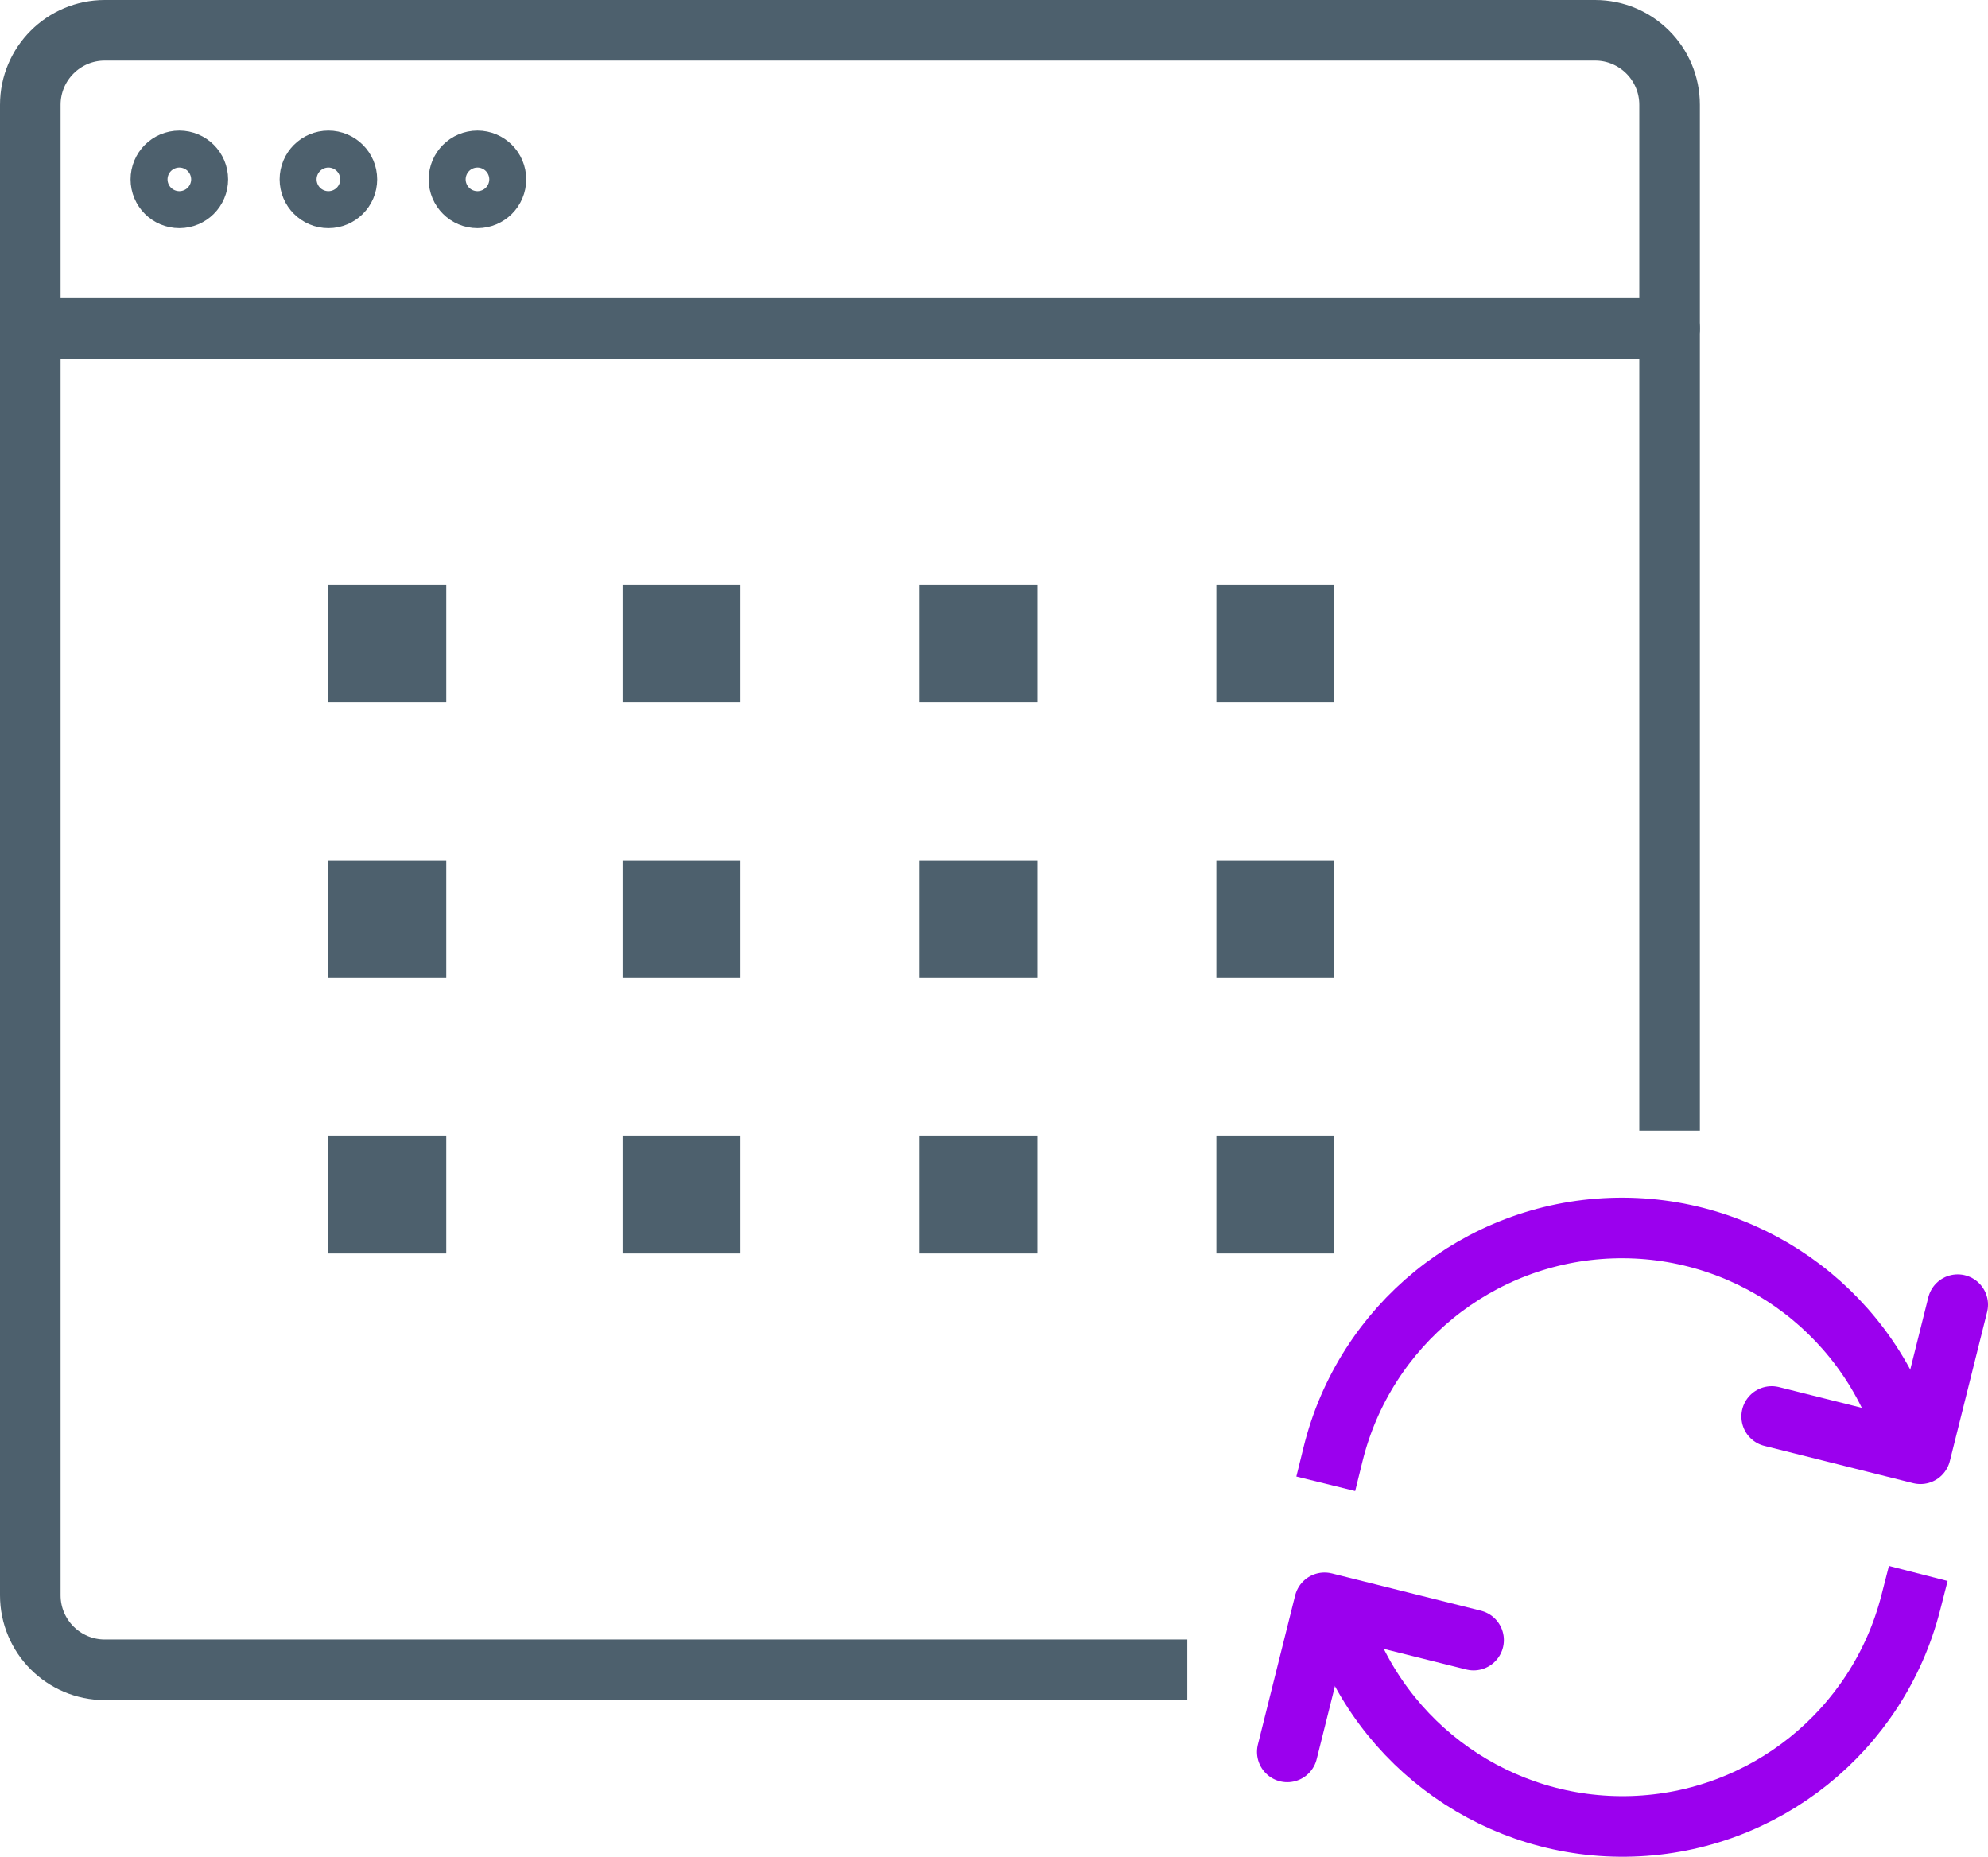
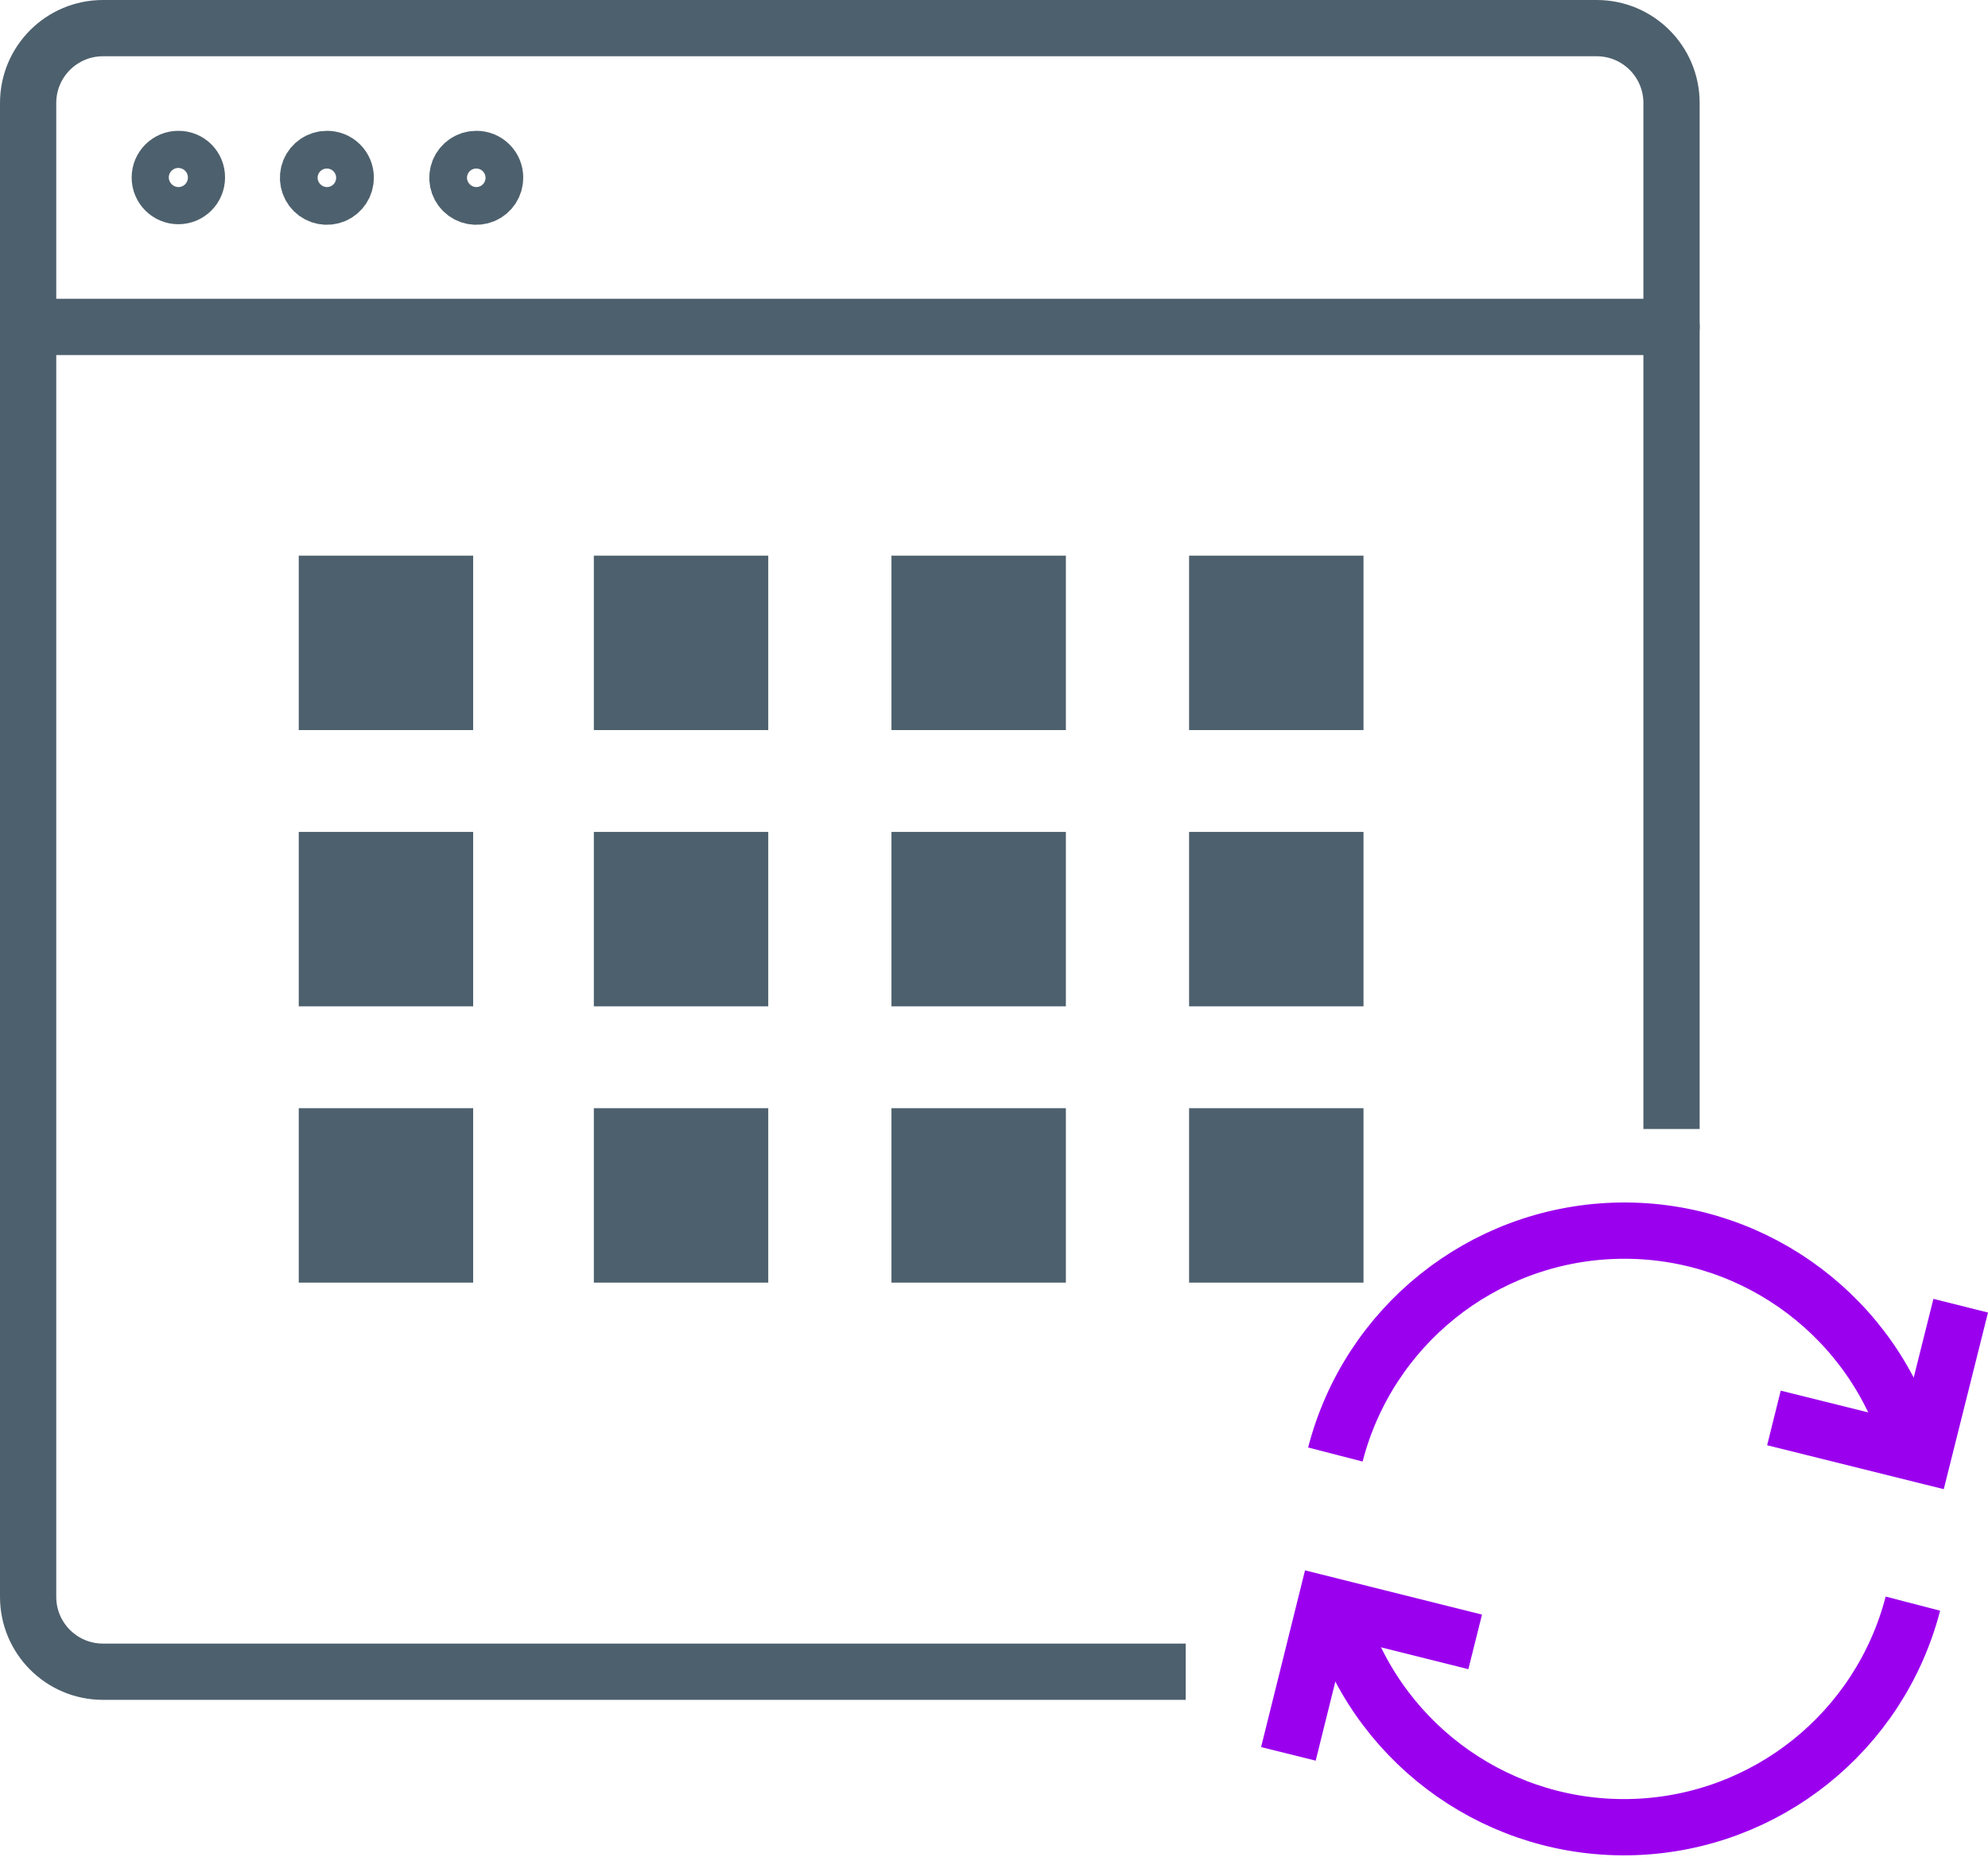
- <svg xmlns="http://www.w3.org/2000/svg" viewBox="0 0 65.62 61.27">
-   <defs>
-     <style>.a{fill:#4d606d;}.b,.c,.d,.e{fill:none;stroke-linejoin:round;stroke-width:2px;}.b,.c{stroke:#4d606d;}.b,.d{stroke-linecap:square;}.c,.e{stroke-linecap:round;}.d,.e{stroke:#9b00ee;}</style>
-   </defs>
-   <rect class="a" x="20.55" y="19.29" width="3.89" height="3.89" />
-   <rect class="a" x="10.84" y="19.29" width="3.89" height="3.89" />
-   <rect class="a" x="30.35" y="19.29" width="3.89" height="3.89" />
-   <rect class="a" x="40.15" y="19.29" width="3.89" height="3.89" />
-   <rect class="a" x="20.55" y="28.39" width="3.89" height="3.89" />
-   <rect class="a" x="30.35" y="28.39" width="3.89" height="3.89" />
-   <rect class="a" x="20.55" y="37.48" width="3.89" height="3.89" />
-   <rect class="a" x="10.84" y="28.39" width="3.89" height="3.89" />
-   <rect class="a" x="10.84" y="37.48" width="3.89" height="3.89" />
-   <rect class="a" x="30.35" y="37.48" width="3.89" height="3.89" />
-   <rect class="a" x="40.15" y="28.39" width="3.89" height="3.89" />
-   <rect class="a" x="40.15" y="37.48" width="3.89" height="3.89" />
-   <path class="b" d="M38.19,55.11H3.46A2.46,2.46,0,0,1,1,52.65V3.46A2.46,2.46,0,0,1,3.46,1H52.65a2.46,2.46,0,0,1,2.46,2.46V36.32" />
-   <circle class="c" cx="5.92" cy="5.92" r="0.61" />
-   <circle class="c" cx="10.84" cy="5.92" r="0.61" />
-   <circle class="c" cx="15.76" cy="5.92" r="0.61" />
-   <line class="c" x1="1" y1="10.84" x2="55.11" y2="10.84" />
-   <path class="d" d="M44.22,53.5a9.82,9.82,0,0,0,18.85-.6" />
-   <path class="d" d="M62.88,47.33A9.82,9.82,0,0,0,44,48" />
-   <polyline class="e" points="58.48 46.75 63.39 47.98 64.62 43.06" />
-   <polyline class="e" points="42.49 57.82 43.72 52.9 48.64 54.13" />
+ <svg xmlns="http://www.w3.org/2000/svg" viewBox="0 0 70.67 66">
+   <rect x="22.11" y="20.75" width="4.2" height="4.2" style="fill:#4d606d" />
+   <rect x="22.11" y="20.75" width="4.2" height="4.2" style="fill:none;stroke:#4d606d;stroke-miterlimit:10;stroke-width:2px" />
+   <rect x="11.62" y="20.75" width="4.2" height="4.2" style="fill:#4d606d" />
+   <rect x="11.62" y="20.75" width="4.2" height="4.2" style="fill:none;stroke:#4d606d;stroke-miterlimit:10;stroke-width:2px" />
+   <rect x="32.69" y="20.75" width="4.2" height="4.2" style="fill:#4d606d" />
+   <rect x="32.69" y="20.75" width="4.2" height="4.2" style="fill:none;stroke:#4d606d;stroke-miterlimit:10;stroke-width:2px" />
+   <rect x="43.27" y="20.75" width="4.2" height="4.2" style="fill:#4d606d" />
+   <rect x="43.27" y="20.75" width="4.2" height="4.2" style="fill:none;stroke:#4d606d;stroke-miterlimit:10;stroke-width:2px" />
+   <rect x="22.11" y="30.57" width="4.2" height="4.2" style="fill:#4d606d" />
+   <rect x="22.11" y="30.57" width="4.2" height="4.2" style="fill:none;stroke:#4d606d;stroke-miterlimit:10;stroke-width:2px" />
+   <rect x="32.69" y="30.57" width="4.2" height="4.2" style="fill:#4d606d" />
+   <rect x="32.69" y="30.57" width="4.2" height="4.2" style="fill:none;stroke:#4d606d;stroke-miterlimit:10;stroke-width:2px" />
+   <rect x="22.11" y="40.39" width="4.2" height="4.2" style="fill:#4d606d" />
+   <rect x="22.11" y="40.39" width="4.2" height="4.2" style="fill:none;stroke:#4d606d;stroke-miterlimit:10;stroke-width:2px" />
+   <rect x="11.62" y="30.57" width="4.2" height="4.2" style="fill:#4d606d" />
+   <rect x="11.62" y="30.57" width="4.2" height="4.2" style="fill:none;stroke:#4d606d;stroke-miterlimit:10;stroke-width:2px" />
+   <rect x="11.62" y="40.39" width="4.2" height="4.2" style="fill:#4d606d" />
+   <rect x="11.62" y="40.39" width="4.2" height="4.2" style="fill:none;stroke:#4d606d;stroke-miterlimit:10;stroke-width:2px" />
+   <rect x="32.69" y="40.39" width="4.2" height="4.2" style="fill:#4d606d" />
+   <rect x="32.69" y="40.39" width="4.2" height="4.2" style="fill:none;stroke:#4d606d;stroke-miterlimit:10;stroke-width:2px" />
+   <rect x="43.27" y="30.57" width="4.2" height="4.2" style="fill:#4d606d" />
+   <rect x="43.27" y="30.57" width="4.2" height="4.2" style="fill:none;stroke:#4d606d;stroke-miterlimit:10;stroke-width:2px" />
+   <rect x="43.27" y="40.39" width="4.2" height="4.2" style="fill:#4d606d" />
+   <rect x="43.27" y="40.39" width="4.2" height="4.2" style="fill:none;stroke:#4d606d;stroke-miterlimit:10;stroke-width:2px" />
+   <path d="M41.15,59.42H3.66A2.66,2.66,0,0,1,1,56.76V3.66A2.66,2.66,0,0,1,3.66,1h53.1a2.66,2.66,0,0,1,2.66,2.66V39.13" style="fill:none;stroke:#4d606d;stroke-linecap:square;stroke-linejoin:round;stroke-width:2px" />
+   <path d="M7,6.31a.66.66,0,1,1-.66-.66A.65.65,0,0,1,7,6.31Z" style="fill:none;stroke:#4d606d;stroke-linejoin:round;stroke-width:2px" />
+   <path d="M12.29,6.31a.67.67,0,1,1-.67-.66A.66.66,0,0,1,12.29,6.31Z" style="fill:none;stroke:#4d606d;stroke-linejoin:round;stroke-width:2px" />
+   <path d="M17.6,6.31a.67.67,0,1,1-.67-.66A.66.66,0,0,1,17.6,6.31Z" style="fill:none;stroke:#4d606d;stroke-linejoin:round;stroke-width:2px" />
+   <line x1="1" y1="11.62" x2="59.42" y2="11.62" style="fill:none;stroke:#4d606d;stroke-linecap:round;stroke-linejoin:round;stroke-width:2px" />
+   <path d="M47.66,57.68A10.61,10.61,0,0,0,68,57" style="fill:none;stroke:#9b00ee;stroke-miterlimit:10;stroke-width:2px" />
+   <path d="M67.81,51a10.61,10.61,0,0,0-20.34.7" style="fill:none;stroke:#9b00ee;stroke-miterlimit:10;stroke-width:2px" />
+   <polyline points="63.06 50.4 68.37 51.72 69.7 46.41" style="fill:none;stroke:#9b00ee;stroke-miterlimit:10;stroke-width:2px" />
+   <polyline points="45.8 62.34 47.12 57.03 52.44 58.36" style="fill:none;stroke:#9b00ee;stroke-miterlimit:10;stroke-width:2px" />
</svg>
